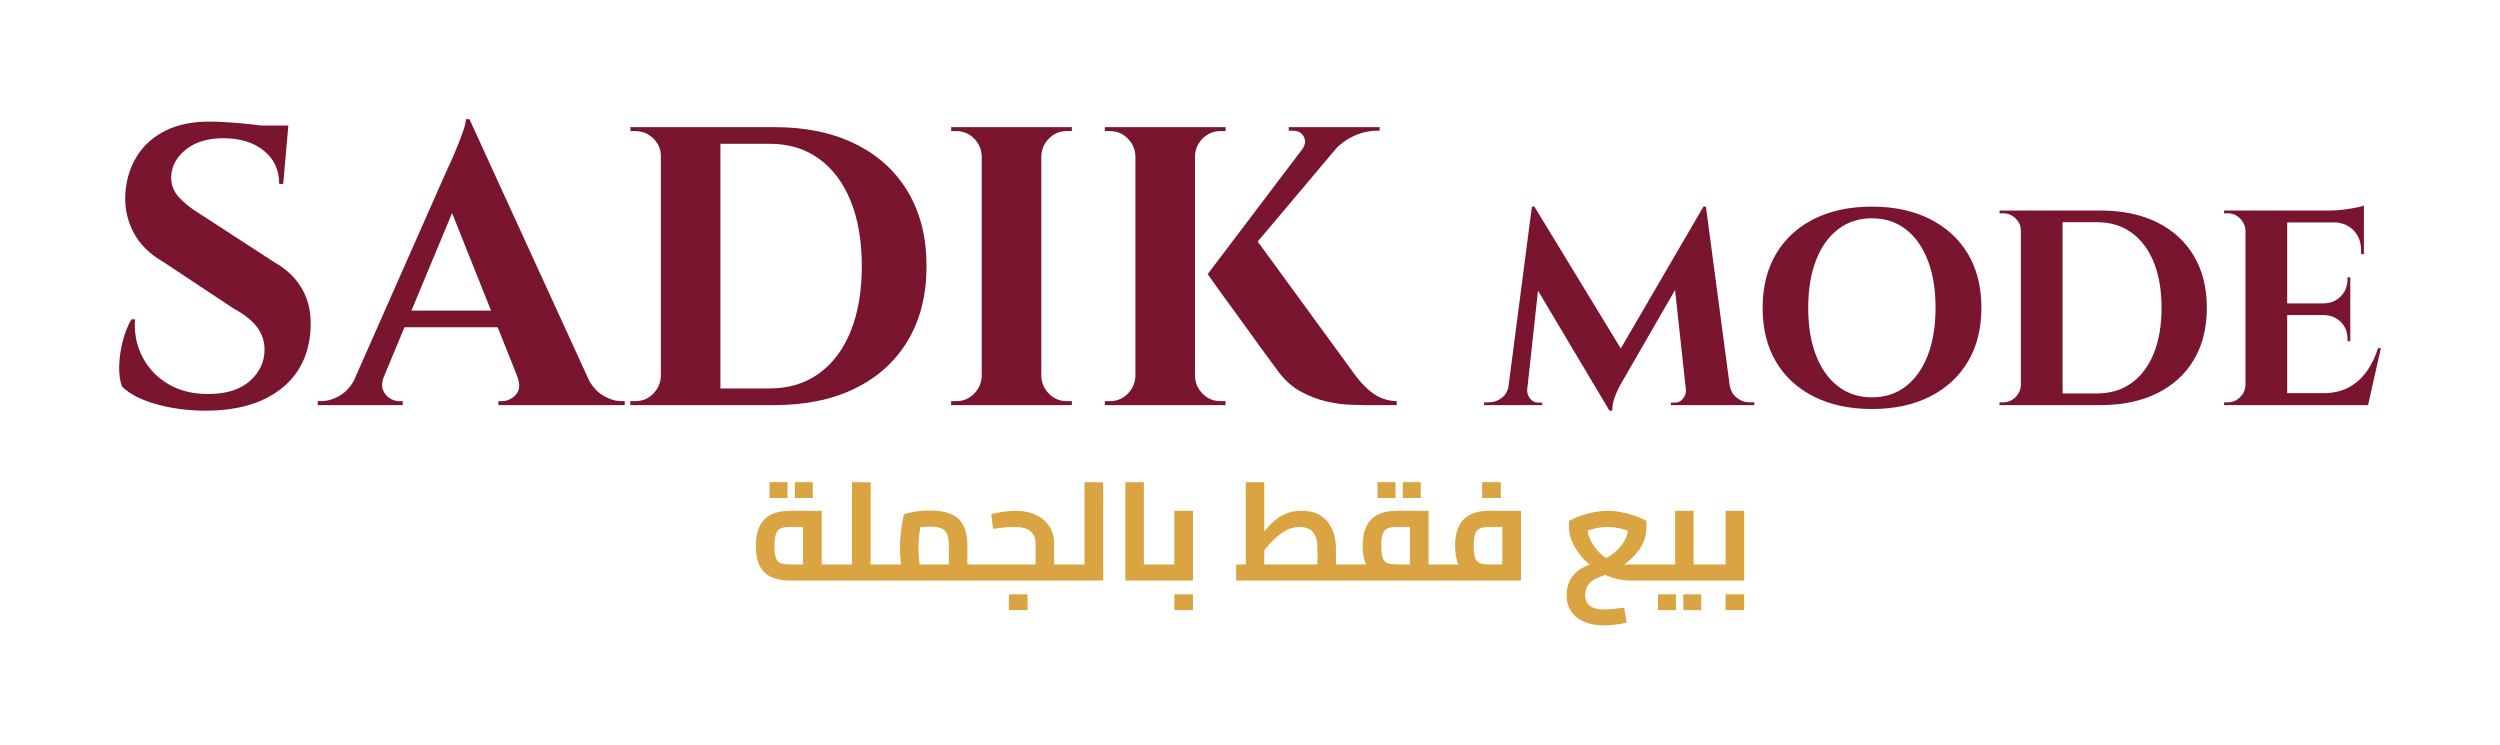
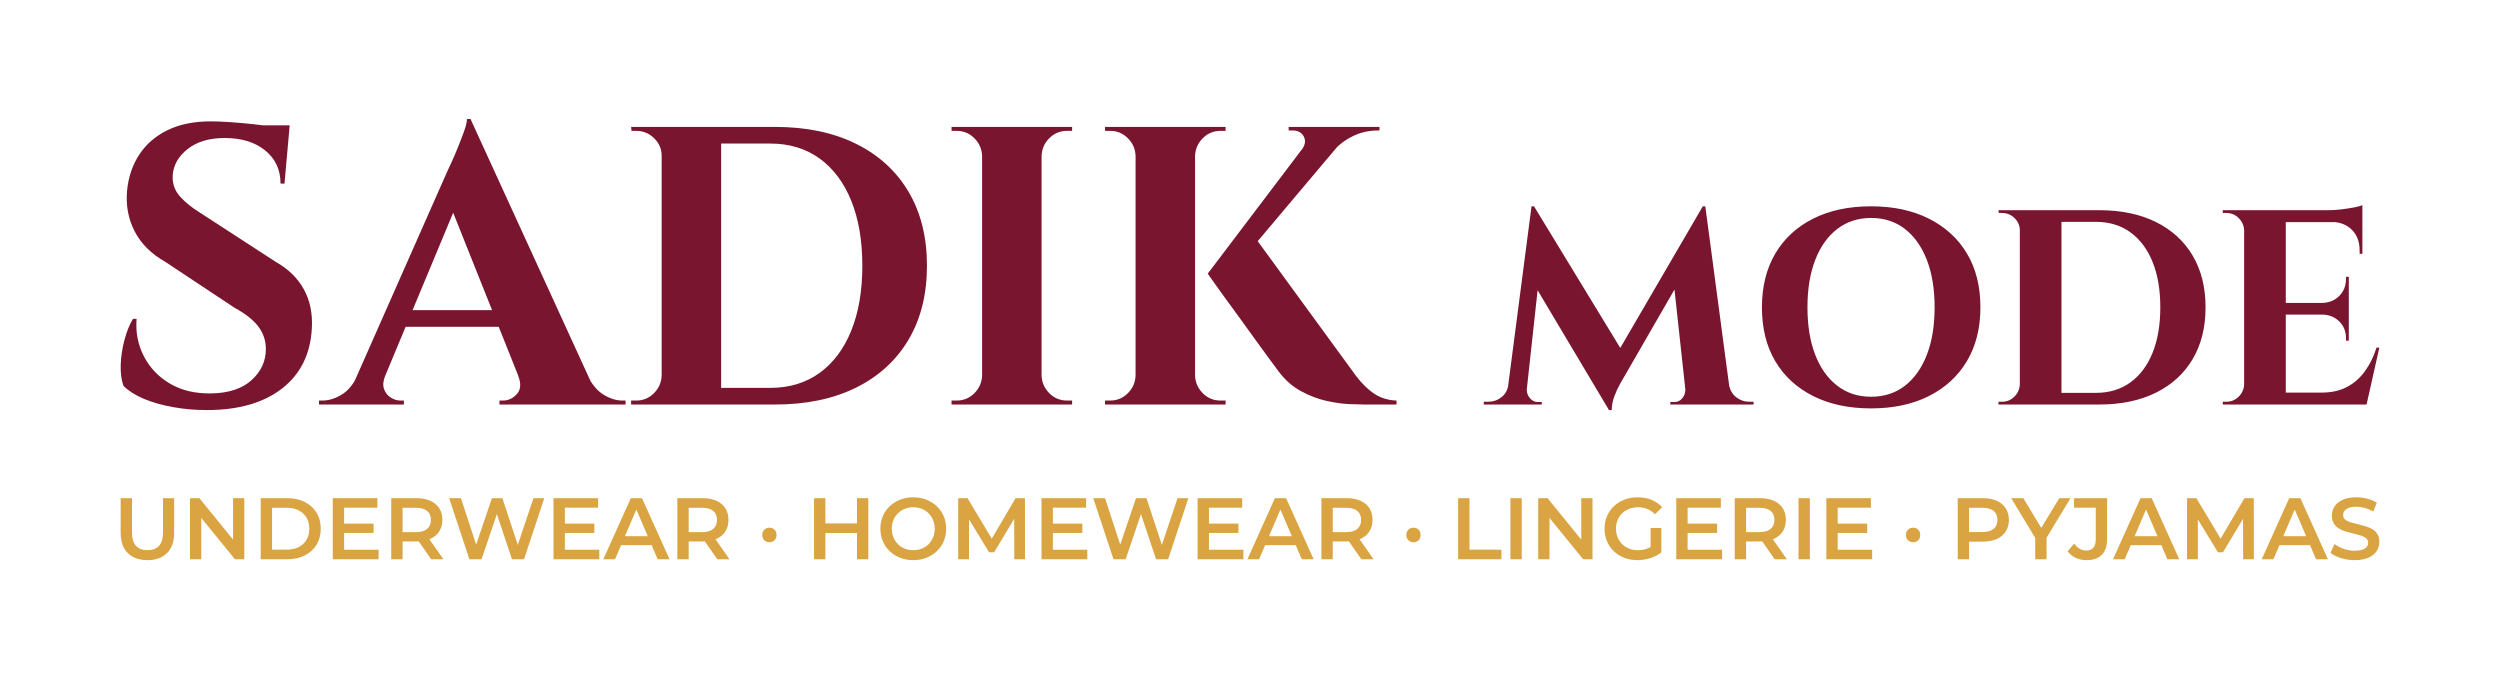
- <svg xmlns="http://www.w3.org/2000/svg" viewBox="0 0 1259.06 374.97" width="1259" height="375">
+ <svg xmlns="http://www.w3.org/2000/svg" viewBox="0 0 1259.06 342.48" width="1259" height="342">
  <path fill="#7A1530" d="M105.422 61.2Q109.422 61.2 115.322 61.6Q121.222 62.0 127.522 62.7Q133.822 63.4 138.522 64.1Q143.222 64.8 145.022 65.6L142.622 92.6H140.622Q140.622 82.2 132.922 75.9Q125.222 69.6 112.422 69.6Q100.822 69.6 93.722 75.2Q86.622 80.8 86.222 88.8Q86.022 94.8 90.022 99.2Q94.022 103.6 100.222 107.4L138.422 132.2Q147.622 137.4 152.322 145.8Q157.022 154.2 156.422 165.4Q155.422 185.0 141.422 195.9Q127.422 206.8 103.422 206.8Q94.622 206.8 86.322 205.3Q78.022 203.8 71.622 201.1Q65.222 198.4 61.422 194.6Q59.822 190.2 60.022 184.0Q60.222 177.8 61.922 171.4Q63.622 165.0 66.222 160.8H68.022Q67.222 171.0 71.722 179.7Q76.222 188.4 84.922 193.5Q93.622 198.6 105.622 198.4Q118.822 198.2 126.022 191.7Q133.222 185.2 133.222 176.0Q133.222 169.8 129.522 164.8Q125.822 159.8 117.422 155.2L82.422 132.0Q71.822 126.0 67.022 116.6Q62.222 107.2 63.222 96.2Q64.222 85.8 69.422 77.9Q74.622 70.0 83.722 65.6Q92.822 61.2 105.422 61.2ZM145.222 63.2 144.822 67.4H121.222V63.2ZM236.422 60.0 301.822 202.8H265.822L224.222 98.6ZM193.422 189.4Q191.822 193.4 192.822 196.2Q193.822 199.0 196.222 200.5Q198.622 202.0 201.022 202.0H202.822V204.0H160.022V202.0Q160.022 202.0 160.922 202.0Q161.822 202.0 161.822 202.0Q166.422 202.0 171.322 199.1Q176.222 196.2 179.422 189.4ZM236.422 60.0 237.222 84.4 187.622 203.4H173.022L224.822 86.2Q225.422 85.0 226.922 81.7Q228.422 78.4 230.122 74.2Q231.822 70.0 233.222 66.1Q234.622 62.2 234.622 60.0ZM257.422 156.4V164.8H198.622V156.4ZM260.422 189.4H295.422Q298.822 196.2 303.622 199.1Q308.422 202.0 313.022 202.0Q313.022 202.0 313.822 202.0Q314.622 202.0 314.622 202.0V204.0H251.022V202.0H252.822Q256.822 202.0 259.822 198.7Q262.822 195.4 260.422 189.4ZM390.022 64.0Q413.622 64.0 430.822 72.5Q448.022 81.0 457.322 96.7Q466.622 112.4 466.622 134.0Q466.622 155.6 457.322 171.3Q448.022 187.0 430.822 195.5Q413.622 204.0 390.022 204.0H342.422L342.222 195.6Q348.022 195.6 354.322 195.6Q360.622 195.6 366.622 195.6Q372.622 195.6 377.322 195.6Q382.022 195.6 384.822 195.6Q387.622 195.6 387.622 195.6Q402.022 195.6 412.422 188.1Q422.822 180.6 428.422 166.8Q434.022 153.0 434.022 134.0Q434.022 115.0 428.422 101.2Q422.822 87.4 412.422 79.9Q402.022 72.4 387.622 72.4Q387.622 72.4 384.722 72.4Q381.822 72.4 376.822 72.4Q371.822 72.4 365.622 72.4Q359.422 72.4 352.822 72.4Q346.222 72.4 340.222 72.4V64.0ZM362.822 64.0V204.0H332.822V64.0ZM333.422 189.4V204.0H317.422V202.0Q317.422 202.0 318.722 202.0Q320.022 202.0 320.022 202.0Q325.222 202.0 328.922 198.3Q332.622 194.6 332.822 189.4ZM333.422 78.6H332.822Q332.822 73.4 329.022 69.7Q325.222 66.0 320.022 66.0Q320.022 66.0 318.822 66.0Q317.622 66.0 317.622 66.0L317.422 64.0H333.422ZM524.422 64.0V204.0H494.422V64.0ZM495.022 189.4V204.0H479.022V202.0Q479.022 202.0 480.322 202.0Q481.622 202.0 481.622 202.0Q486.822 202.0 490.522 198.3Q494.222 194.6 494.422 189.4ZM495.022 78.6H494.422Q494.222 73.4 490.522 69.7Q486.822 66.0 481.622 66.0Q481.622 66.0 480.322 66.0Q479.022 66.0 479.022 66.0V64.0H495.022ZM523.822 189.4H524.422Q524.622 194.6 528.322 198.3Q532.022 202.0 537.222 202.0Q537.222 202.0 538.422 202.0Q539.622 202.0 539.822 202.0V204.0H523.822ZM523.822 78.6V64.0H539.822V66.0Q539.622 66.0 538.422 66.0Q537.222 66.0 537.222 66.0Q532.022 66.0 528.322 69.7Q524.622 73.4 524.422 78.6ZM630.622 117.8 683.022 189.6Q687.622 195.6 692.422 198.7Q697.222 201.8 703.422 202.0V204.0H687.022Q684.822 204.0 679.722 203.8Q674.622 203.6 668.222 202.2Q661.822 200.8 655.322 197.3Q648.822 193.8 644.022 187.4Q643.022 186.0 640.022 182.0Q637.022 178.0 633.022 172.4Q629.022 166.8 624.722 160.9Q620.422 155.0 616.622 149.8Q612.822 144.6 610.522 141.3Q608.222 138.0 608.222 138.0ZM680.822 65.4 620.622 136.8 608.222 138.0 663.222 65.4ZM694.822 64.0V65.8H694.022Q687.422 65.8 681.722 68.5Q676.022 71.2 672.022 75.6L655.822 75.2Q658.222 71.8 656.622 68.8Q655.022 65.8 651.022 65.8H649.022V64.0H694.022ZM601.822 64.0V204.0H571.822V64.0ZM572.422 189.4V204.0H556.422V202.0Q556.622 202.0 557.722 202.0Q558.822 202.0 559.022 202.0Q564.222 202.0 567.922 198.3Q571.622 194.6 571.822 189.4ZM572.422 78.6H571.822Q571.622 73.4 567.922 69.7Q564.222 66.0 559.022 66.0Q558.822 66.0 557.722 66.0Q556.622 66.0 556.422 66.0V64.0H572.422ZM601.222 189.4H601.822Q602.022 194.6 605.722 198.3Q609.422 202.0 614.622 202.0Q614.822 202.0 615.922 202.0Q617.022 202.0 617.222 202.0V204.0H601.222ZM601.222 78.6V64.0H617.222V66.0Q617.022 66.0 615.922 66.0Q614.822 66.0 614.622 66.0Q609.422 66.0 605.722 69.7Q602.022 73.4 601.822 78.6Z" />
  <path fill="#7A1530" d="M857.882 104.04 859.002 119.3 817.422 191.4Q817.422 191.4 816.022 193.85Q814.622 196.3 813.292 199.8Q811.962 203.3 811.962 206.8H810.562L805.102 194.62ZM762.962 193.78V204.0H747.422V202.6Q747.562 202.6 748.612 202.6Q749.662 202.6 749.662 202.6Q753.442 202.6 756.382 200.29Q759.322 197.98 759.882 193.78ZM769.122 196.02Q769.122 196.16 769.122 196.3Q769.122 196.44 769.122 196.72Q769.122 198.96 770.732 200.85Q772.342 202.74 774.582 202.74H776.682V204.0H768.142V196.02ZM771.502 104.04H772.762L777.662 118.04L768.282 204.0H758.482ZM772.762 104.04 818.542 179.22 810.562 206.8 769.122 137.22ZM859.142 104.04 872.442 204.0H849.902L842.902 139.6L857.882 104.04ZM868.102 193.78H871.042Q871.742 197.98 874.682 200.29Q877.622 202.6 881.262 202.6Q881.262 202.6 882.382 202.6Q883.502 202.6 883.502 202.6V204.0H868.102ZM849.062 196.02H850.042V204.0H841.502V202.74H843.602Q845.982 202.74 847.522 200.85Q849.062 198.96 849.062 196.72Q849.062 196.44 849.062 196.3Q849.062 196.16 849.062 196.02ZM942.722 104.04Q959.522 104.04 971.912 110.27Q984.302 116.5 991.092 127.84Q997.882 139.18 997.882 155.0Q997.882 170.68 991.092 182.09Q984.302 193.5 971.912 199.73Q959.522 205.96 942.722 205.96Q925.922 205.96 913.532 199.73Q901.142 193.5 894.422 182.16Q887.702 170.82 887.702 155.0Q887.702 139.32 894.422 127.91Q901.142 116.5 913.532 110.27Q925.922 104.04 942.722 104.04ZM942.722 200.08Q952.662 200.08 959.802 194.55Q966.942 189.02 970.862 178.94Q974.782 168.86 974.782 155.0Q974.782 141.14 970.862 131.06Q966.942 120.98 959.802 115.45Q952.662 109.92 942.722 109.92Q932.922 109.92 925.712 115.45Q918.502 120.98 914.582 131.06Q910.662 141.14 910.662 155.0Q910.662 168.86 914.582 178.94Q918.502 189.02 925.712 194.55Q932.922 200.08 942.722 200.08ZM1057.802 106Q1074.322 106 1086.362 111.95Q1098.402 117.9 1104.912 128.89Q1111.422 139.88 1111.422 155.0Q1111.422 170.12 1104.912 181.11Q1098.402 192.1 1086.362 198.05Q1074.322 204.0 1057.802 204.0H1024.482L1024.342 198.12Q1028.402 198.12 1032.812 198.12Q1037.222 198.12 1041.422 198.12Q1045.622 198.12 1048.912 198.12Q1052.202 198.12 1054.162 198.12Q1056.122 198.12 1056.122 198.12Q1066.202 198.12 1073.482 192.87Q1080.762 187.62 1084.682 177.96Q1088.602 168.3 1088.602 155.0Q1088.602 141.7 1084.682 132.04Q1080.762 122.38 1073.482 117.13Q1066.202 111.88 1056.122 111.88Q1056.122 111.88 1054.092 111.88Q1052.062 111.88 1048.562 111.88Q1045.062 111.88 1040.722 111.88Q1036.382 111.88 1031.762 111.88Q1027.142 111.88 1022.942 111.88V106ZM1038.762 106V204.0H1017.762V106ZM1018.182 193.78V204.0H1006.982V202.6Q1006.982 202.6 1007.892 202.6Q1008.802 202.6 1008.802 202.6Q1012.442 202.6 1015.032 200.01Q1017.622 197.42 1017.762 193.78ZM1018.182 116.22H1017.762Q1017.762 112.58 1015.102 109.99Q1012.442 107.4 1008.802 107.4Q1008.802 107.4 1007.962 107.4Q1007.122 107.4 1007.122 107.4L1006.982 106H1018.182ZM1151.882 106V204.0H1130.882V106ZM1188.842 197.98 1192.202 204.0H1151.462V197.98ZM1183.662 152.76V158.64H1151.462V152.76ZM1190.522 106V112.02H1151.462V106ZM1199.062 175.3 1192.622 204.0H1165.182L1170.222 197.98Q1177.222 197.98 1182.542 195.25Q1187.862 192.52 1191.642 187.41Q1195.422 182.3 1197.662 175.3ZM1183.662 158.36V171.8H1182.262V170.68Q1182.262 165.5 1178.902 162.14Q1175.542 158.78 1170.362 158.64V158.36ZM1183.662 139.6V153.04H1170.362V152.76Q1175.542 152.62 1178.902 149.19Q1182.262 145.76 1182.262 140.58V139.6ZM1190.522 111.6V127.98H1189.122V126.3Q1189.122 119.86 1185.272 115.94Q1181.422 112.02 1174.842 111.88V111.6ZM1190.522 103.48V107.54L1173.442 106Q1176.522 106 1179.952 105.58Q1183.382 105.16 1186.322 104.6Q1189.262 104.04 1190.522 103.48ZM1131.302 193.78V204.0H1120.102V202.6Q1120.102 202.6 1121.012 202.6Q1121.922 202.6 1121.922 202.6Q1125.562 202.6 1128.152 200.01Q1130.742 197.42 1130.882 193.78ZM1131.302 116.22H1130.882Q1130.742 112.58 1128.152 109.99Q1125.562 107.4 1121.922 107.4Q1121.922 107.4 1121.012 107.4Q1120.102 107.4 1120.102 107.4V106H1131.302Z" />
-   <path fill="#D9A441" d="M398.006 292.36Q392.056 292.36 388.206 290.47Q384.356 288.58 382.501 284.73Q380.646 280.88 380.646 275.0Q380.646 269.12 382.501 265.165Q384.356 261.21 388.206 259.215Q392.056 257.22 398.006 257.22H413.826V287.95H404.446V263.31L406.756 265.34H398.006Q395.136 265.34 393.386 266.005Q391.636 266.67 390.831 268.735Q390.026 270.8 390.026 275.0Q390.026 278.99 390.761 280.985Q391.496 282.98 393.246 283.61Q394.996 284.24 398.006 284.24H421.176V292.36ZM421.176 292.36V284.24Q421.596 284.24 421.841 284.52Q422.086 284.8 422.261 285.36Q422.436 285.92 422.506 286.655Q422.576 287.39 422.576 288.3Q422.576 289.21 422.506 289.98Q422.436 290.75 422.261 291.275Q422.086 291.8 421.841 292.08Q421.596 292.36 421.176 292.36ZM387.576 250.78V242.8H396.606V250.78ZM400.316 250.78V242.8H409.346V250.78ZM438.466 292.36V284.24H445.816V292.36ZM421.176 292.36Q420.756 292.36 420.511 292.08Q420.266 291.8 420.091 291.275Q419.916 290.75 419.846 289.98Q419.776 289.21 419.776 288.3Q419.776 287.04 419.916 286.165Q420.056 285.29 420.371 284.765Q420.686 284.24 421.176 284.24ZM429.086 292.36V242.87H438.466V292.36ZM421.176 292.36V284.24H429.086V292.36ZM445.816 292.36V284.24Q446.236 284.24 446.516 284.52Q446.796 284.8 446.936 285.36Q447.076 285.92 447.146 286.655Q447.216 287.39 447.216 288.3Q447.216 289.21 447.146 289.98Q447.076 290.75 446.936 291.275Q446.796 291.8 446.516 292.08Q446.236 292.36 445.816 292.36ZM487.186 292.36V284.24H494.606V292.36ZM445.816 292.36Q445.396 292.36 445.151 292.08Q444.906 291.8 444.731 291.275Q444.556 290.75 444.486 289.98Q444.416 289.21 444.416 288.3Q444.416 287.04 444.556 286.165Q444.696 285.29 445.011 284.765Q445.326 284.24 445.816 284.24ZM445.816 292.36V284.24H482.146L477.876 287.88V275.0Q477.876 271.22 477.036 269.085Q476.196 266.95 474.131 266.075Q472.066 265.2 468.426 265.2Q465.556 265.2 462.791 265.585Q460.026 265.97 458.486 266.6L464.296 261.14Q463.876 262.75 463.491 265.2Q463.106 267.65 462.826 270.415Q462.546 273.18 462.546 275.84Q462.546 278.29 462.791 280.95Q463.036 283.61 463.351 285.64Q463.666 287.67 463.876 288.44L454.986 290.89Q454.706 289.91 454.286 287.67Q453.866 285.43 453.551 282.35Q453.236 279.27 453.236 275.84Q453.236 272.34 453.586 269.085Q453.936 265.83 454.391 263.205Q454.846 260.58 455.266 258.97Q456.946 258.34 460.516 257.71Q464.086 257.08 468.426 257.08Q474.726 257.08 478.891 258.83Q483.056 260.58 485.121 264.5Q487.186 268.42 487.186 275.07V292.36ZM494.606 292.36V284.24Q494.956 284.24 495.236 284.52Q495.516 284.8 495.656 285.36Q495.796 285.92 495.901 286.655Q496.006 287.39 496.006 288.3Q496.006 289.21 495.901 289.98Q495.796 290.75 495.656 291.275Q495.516 291.8 495.236 292.08Q494.956 292.36 494.606 292.36ZM530.866 292.36V284.24H538.286V292.36ZM494.606 292.36Q494.186 292.36 493.941 292.08Q493.696 291.8 493.521 291.275Q493.346 290.75 493.276 289.98Q493.206 289.21 493.206 288.3Q493.206 287.04 493.346 286.165Q493.486 285.29 493.801 284.765Q494.116 284.24 494.606 284.24ZM494.606 292.36V284.24H524.706L521.556 286.83V273.88Q521.556 269.68 518.931 267.51Q516.306 265.34 510.636 265.34Q509.026 265.34 506.226 265.585Q503.426 265.83 500.136 266.32L499.226 258.9Q502.236 258.2 505.351 257.71Q508.466 257.22 511.476 257.22Q517.216 257.22 521.556 259.215Q525.896 261.21 528.381 264.92Q530.866 268.63 530.866 273.88V292.36ZM538.286 292.36V284.24Q538.636 284.24 538.916 284.52Q539.196 284.8 539.336 285.36Q539.476 285.92 539.581 286.655Q539.686 287.39 539.686 288.3Q539.686 289.21 539.581 289.98Q539.476 290.75 539.336 291.275Q539.196 291.8 538.916 292.08Q538.636 292.36 538.286 292.36ZM508.116 307.27V299.29H517.496V307.27ZM546.196 292.36V242.87H555.576V292.36ZM538.286 292.36V284.24H546.196V292.36ZM538.286 292.36Q537.866 292.36 537.621 292.08Q537.376 291.8 537.201 291.275Q537.026 290.75 536.956 289.98Q536.886 289.21 536.886 288.3Q536.886 287.04 537.026 286.165Q537.166 285.29 537.481 284.765Q537.796 284.24 538.286 284.24ZM576.086 292.36V284.24H584.066V292.36ZM566.776 292.36V242.87H576.086V292.36ZM584.066 292.36V284.24Q584.486 284.24 584.731 284.52Q584.976 284.8 585.151 285.36Q585.326 285.92 585.396 286.655Q585.466 287.39 585.466 288.3Q585.466 289.21 585.396 289.98Q585.326 290.75 585.151 291.275Q584.976 291.8 584.731 292.08Q584.486 292.36 584.066 292.36ZM584.066 292.36V284.24H596.876L591.416 288.79V257.22H600.796V292.36ZM584.066 292.36Q583.646 292.36 583.401 292.08Q583.156 291.8 582.981 291.275Q582.806 290.75 582.736 289.98Q582.666 289.21 582.666 288.3Q582.666 287.04 582.806 286.165Q582.946 285.29 583.261 284.765Q583.576 284.24 584.066 284.24ZM591.416 307.27V299.29H600.796V307.27ZM672.826 292.36V284.24H680.246V292.36ZM622.566 292.36V284.24H671.426L663.516 291.1V276.4Q663.516 272.41 662.466 269.995Q661.416 267.58 659.421 266.46Q657.426 265.34 654.626 265.34Q651.616 265.34 648.956 266.53Q646.296 267.72 643.951 269.61Q641.606 271.5 639.646 273.67Q637.686 275.84 636.146 277.835Q634.606 279.83 633.486 281.23L631.386 274.44Q634.256 270.8 636.741 267.65Q639.226 264.5 641.956 262.155Q644.686 259.81 647.976 258.515Q651.266 257.22 655.606 257.22Q660.296 257.22 663.551 258.795Q666.806 260.37 668.906 263.1Q671.006 265.83 671.916 269.26Q672.826 272.69 672.826 276.4V292.36ZM627.396 284.24V242.87H636.706V284.24ZM680.246 292.36V284.24Q680.666 284.24 680.946 284.52Q681.226 284.8 681.366 285.36Q681.506 285.92 681.576 286.655Q681.646 287.39 681.646 288.3Q681.646 289.21 681.576 289.98Q681.506 290.75 681.366 291.275Q681.226 291.8 680.946 292.08Q680.666 292.36 680.246 292.36ZM719.446 292.36V284.24H726.796V292.36ZM680.246 292.36Q679.826 292.36 679.581 292.08Q679.336 291.8 679.161 291.275Q678.986 290.75 678.916 289.98Q678.846 289.21 678.846 288.3Q678.846 287.04 678.986 286.165Q679.126 285.29 679.441 284.765Q679.756 284.24 680.246 284.24ZM680.246 292.36V284.24H712.936L710.066 286.69V263.31L712.446 265.34H703.626Q700.546 265.34 698.796 266.11Q697.046 266.88 696.346 268.945Q695.646 271.01 695.646 274.79Q695.646 278.92 696.346 280.915Q697.046 282.91 698.796 283.575Q700.546 284.24 703.626 284.24V291.52Q697.676 291.52 693.826 289.84Q689.976 288.16 688.121 284.485Q686.266 280.81 686.266 274.79Q686.266 269.05 688.121 265.13Q689.976 261.21 693.826 259.215Q697.676 257.22 703.626 257.22H719.446V292.36ZM726.796 292.36V284.24Q727.216 284.24 727.496 284.52Q727.776 284.8 727.916 285.36Q728.056 285.92 728.126 286.655Q728.196 287.39 728.196 288.3Q728.196 289.21 728.126 289.98Q728.056 290.75 727.916 291.275Q727.776 291.8 727.496 292.08Q727.216 292.36 726.796 292.36ZM693.756 250.78V242.8H702.786V250.78ZM706.496 250.78V242.8H715.526V250.78ZM726.796 292.36V284.24H759.486L756.616 286.69V263.31L758.996 265.34H750.176Q747.096 265.34 745.346 266.11Q743.596 266.88 742.896 268.945Q742.196 271.01 742.196 274.79Q742.196 278.92 742.896 280.915Q743.596 282.91 745.346 283.575Q747.096 284.24 750.176 284.24V291.52Q744.226 291.52 740.376 289.84Q736.526 288.16 734.671 284.485Q732.816 280.81 732.816 274.79Q732.816 269.05 734.671 265.13Q736.526 261.21 740.376 259.215Q744.226 257.22 750.176 257.22H765.996V292.36ZM726.796 292.36Q726.376 292.36 726.131 292.08Q725.886 291.8 725.711 291.275Q725.536 290.75 725.466 289.98Q725.396 289.21 725.396 288.3Q725.396 287.04 725.536 286.165Q725.676 285.29 725.991 284.765Q726.306 284.24 726.796 284.24ZM746.466 250.78V242.8H755.846V250.78ZM817.936 306.01 819.266 313.57Q816.116 314.2 813.281 314.585Q810.446 314.97 807.786 314.97Q802.116 314.97 797.881 313.15Q793.646 311.33 791.301 307.865Q788.956 304.4 788.956 299.64Q788.956 295.37 790.776 292.045Q792.596 288.72 795.956 286.55Q799.316 284.38 803.726 283.61L804.496 283.05Q806.526 282.35 808.696 281.195Q810.866 280.04 812.861 278.43Q814.856 276.82 816.396 274.895Q817.936 272.97 818.881 270.8Q819.826 268.63 819.826 266.32V261.84L824.306 269.26Q820.666 267.3 816.851 266.32Q813.036 265.34 809.676 265.34Q806.246 265.34 802.466 266.32Q798.686 267.3 795.046 269.26L799.526 261.84V266.32Q799.526 268.49 800.541 270.94Q801.556 273.39 803.306 275.735Q805.056 278.08 807.436 280.005Q809.816 281.93 812.616 283.085Q815.416 284.24 818.356 284.24H832.496V292.36H821.366Q815.906 292.36 811.146 290.61Q806.386 288.86 802.536 285.955Q798.686 283.05 795.921 279.585Q793.156 276.12 791.686 272.655Q790.216 269.19 790.216 266.32V262.33Q793.226 260.65 796.621 259.53Q800.016 258.41 803.376 257.815Q806.736 257.22 809.676 257.22Q812.616 257.22 815.976 257.815Q819.336 258.41 822.731 259.53Q826.126 260.65 829.136 262.33V266.32Q829.136 269.89 827.596 273.215Q826.056 276.54 823.431 279.41Q820.806 282.28 817.516 284.59Q814.226 286.9 810.726 288.44Q810.166 288.72 809.116 289.175Q808.066 289.63 806.911 290.085Q805.756 290.54 804.916 290.855Q804.076 291.17 803.866 291.31Q802.466 291.94 801.206 293.025Q799.946 294.11 799.141 295.72Q798.336 297.33 798.336 299.71Q798.336 303.21 800.681 305.065Q803.026 306.92 807.786 306.92Q809.466 306.92 811.951 306.675Q814.436 306.43 817.936 306.01ZM832.496 292.36V284.24Q832.916 284.24 833.161 284.52Q833.406 284.8 833.581 285.36Q833.756 285.92 833.826 286.655Q833.896 287.39 833.896 288.3Q833.896 289.21 833.826 289.98Q833.756 290.75 833.581 291.275Q833.406 291.8 833.161 292.08Q832.916 292.36 832.496 292.36ZM852.936 292.36V284.24H861.686V292.36ZM861.686 292.36V284.24Q862.036 284.24 862.316 284.52Q862.596 284.8 862.736 285.36Q862.876 285.92 862.981 286.655Q863.086 287.39 863.086 288.3Q863.086 289.21 862.981 289.98Q862.876 290.75 862.736 291.275Q862.596 291.8 862.351 292.08Q862.106 292.36 861.686 292.36ZM832.496 292.36Q832.076 292.36 831.831 292.08Q831.586 291.8 831.411 291.275Q831.236 290.75 831.166 289.98Q831.096 289.21 831.096 288.3Q831.096 287.04 831.236 286.165Q831.376 285.29 831.691 284.765Q832.006 284.24 832.496 284.24ZM832.496 292.36V284.24H849.086L843.626 288.79V257.22H852.936V292.36ZM835.016 307.27V299.29H844.046V307.27ZM847.756 307.27V299.29H856.786V307.27ZM861.686 292.36V284.24H874.496L869.036 288.79V257.22H878.416V292.36ZM861.686 292.36Q861.266 292.36 861.021 292.08Q860.776 291.8 860.601 291.275Q860.426 290.75 860.356 289.98Q860.286 289.21 860.286 288.3Q860.286 287.04 860.426 286.165Q860.566 285.29 860.881 284.765Q861.196 284.24 861.686 284.24ZM869.036 307.27V299.29H878.416V307.27Z" />
+   <path fill="#D9A441" d="M73.508 282.48Q67.172 282.48 63.586 278.916Q60.0 275.352 60.0 268.62V251.24H65.72V268.4Q65.72 273.152 67.766 275.308Q69.812 277.464 73.552 277.464Q77.292 277.464 79.316 275.308Q81.34 273.152 81.34 268.4V251.24H86.972V268.62Q86.972 275.352 83.386 278.916Q79.8 282.48 73.508 282.48ZM94.981 282.04V251.24H99.689L119.005 274.956H116.673V251.24H122.349V282.04H117.641L98.325 258.324H100.657V282.04ZM130.622 282.04V251.24H144.086Q149.102 251.24 152.886 253.176Q156.67 255.112 158.782 258.544Q160.894 261.976 160.894 266.64Q160.894 271.26 158.782 274.714Q156.67 278.168 152.886 280.104Q149.102 282.04 144.086 282.04ZM136.342 277.2H143.822Q147.254 277.2 149.806 275.88Q152.358 274.56 153.744 272.184Q155.13 269.808 155.13 266.64Q155.13 263.428 153.744 261.074Q152.358 258.72 149.806 257.4Q147.254 256.08 143.822 256.08H136.342ZM166.967 282.04V251.24H189.451V256.036H172.687V277.244H190.067V282.04ZM172.247 268.752V264.044H187.559V268.752ZM196.447 282.04V251.24H209.075Q215.235 251.24 218.733 254.144Q222.231 257.048 222.231 262.196Q222.231 265.584 220.647 268.026Q219.063 270.468 216.137 271.766Q213.211 273.064 209.119 273.064H199.615L202.167 270.468V282.04ZM216.599 282.04 208.811 270.864H214.927L222.759 282.04ZM202.167 271.084 199.615 268.356H208.855Q212.639 268.356 214.553 266.728Q216.467 265.1 216.467 262.196Q216.467 259.248 214.553 257.664Q212.639 256.08 208.855 256.08H199.615L202.167 253.264ZM235.872 282.04 225.664 251.24H231.604L240.712 279.092H237.764L247.224 251.24H252.504L261.7 279.092H258.84L268.168 251.24H273.624L263.416 282.04H257.344L248.94 256.916H250.524L241.988 282.04ZM278.289 282.04V251.24H300.773V256.036H284.009V277.244H301.389V282.04ZM283.569 268.752V264.044H298.881V268.752ZM303.414 282.04 317.274 251.24H322.906L336.81 282.04H330.826L318.902 254.276H321.19L309.31 282.04ZM309.794 274.912 311.334 270.424H327.966L329.506 274.912ZM340.727 282.04V251.24H353.355Q359.515 251.24 363.013 254.144Q366.511 257.048 366.511 262.196Q366.511 265.584 364.927 268.026Q363.343 270.468 360.417 271.766Q357.491 273.064 353.399 273.064H343.895L346.447 270.468V282.04ZM360.879 282.04 353.091 270.864H359.207L367.039 282.04ZM346.447 271.084 343.895 268.356H353.135Q356.919 268.356 358.833 266.728Q360.747 265.1 360.747 262.196Q360.747 259.248 358.833 257.664Q356.919 256.08 353.135 256.08H343.895L346.447 253.264ZM387.149 273.46Q385.653 273.46 384.597 272.448Q383.541 271.436 383.541 269.764Q383.541 268.136 384.597 267.124Q385.653 266.112 387.149 266.112Q388.733 266.112 389.745 267.124Q390.757 268.136 390.757 269.764Q390.757 271.436 389.745 272.448Q388.733 273.46 387.149 273.46ZM431.326 282.04V251.24H437.046V282.04ZM409.678 282.04V251.24H415.398V282.04ZM414.914 268.84V263.956H431.766V268.84ZM459.751 282.48Q456.143 282.48 453.107 281.292Q450.071 280.104 447.827 277.97Q445.583 275.836 444.351 272.954Q443.119 270.072 443.119 266.64Q443.119 263.208 444.351 260.326Q445.583 257.444 447.827 255.31Q450.071 253.176 453.107 251.988Q456.143 250.8 459.707 250.8Q463.315 250.8 466.329 251.988Q469.343 253.176 471.587 255.31Q473.831 257.444 475.063 260.326Q476.295 263.208 476.295 266.64Q476.295 270.072 475.063 272.976Q473.831 275.88 471.587 277.992Q469.343 280.104 466.329 281.292Q463.315 282.48 459.751 282.48ZM459.707 277.464Q462.039 277.464 464.019 276.672Q465.999 275.88 467.451 274.406Q468.903 272.932 469.717 270.974Q470.531 269.016 470.531 266.64Q470.531 264.264 469.717 262.306Q468.903 260.348 467.451 258.874Q465.999 257.4 464.019 256.608Q462.039 255.816 459.707 255.816Q457.375 255.816 455.417 256.608Q453.459 257.4 451.985 258.874Q450.511 260.348 449.697 262.306Q448.883 264.264 448.883 266.64Q448.883 268.972 449.697 270.952Q450.511 272.932 451.963 274.406Q453.415 275.88 455.395 276.672Q457.375 277.464 459.707 277.464ZM482.368 282.04V251.24H487.076L500.54 273.724H498.076L511.32 251.24H516.028L516.072 282.04H510.66L510.616 259.732H511.76L500.496 278.52H497.944L486.504 259.732H487.824V282.04ZM524.389 282.04V251.24H546.873V256.036H530.109V277.244H547.489V282.04ZM529.669 268.752V264.044H544.981V268.752ZM560.69 282.04 550.482 251.24H556.422L565.53 279.092H562.582L572.042 251.24H577.322L586.518 279.092H583.658L592.986 251.24H598.442L588.234 282.04H582.162L573.758 256.916H575.342L566.806 282.04ZM603.107 282.04V251.24H625.591V256.036H608.827V277.244H626.207V282.04ZM608.387 268.752V264.044H623.699V268.752ZM628.231 282.04 642.091 251.24H647.723L661.627 282.04H655.643L643.719 254.276H646.007L634.127 282.04ZM634.611 274.912 636.151 270.424H652.783L654.323 274.912ZM665.544 282.04V251.24H678.172Q684.332 251.24 687.83 254.144Q691.328 257.048 691.328 262.196Q691.328 265.584 689.744 268.026Q688.16 270.468 685.234 271.766Q682.308 273.064 678.216 273.064H668.712L671.264 270.468V282.04ZM685.696 282.04 677.908 270.864H684.024L691.856 282.04ZM671.264 271.084 668.712 268.356H677.952Q681.736 268.356 683.65 266.728Q685.564 265.1 685.564 262.196Q685.564 259.248 683.65 257.664Q681.736 256.08 677.952 256.08H668.712L671.264 253.264ZM711.966 273.46Q710.47 273.46 709.414 272.448Q708.358 271.436 708.358 269.764Q708.358 268.136 709.414 267.124Q710.47 266.112 711.966 266.112Q713.55 266.112 714.562 267.124Q715.574 268.136 715.574 269.764Q715.574 271.436 714.562 272.448Q713.55 273.46 711.966 273.46ZM734.496 282.04V251.24H740.216V277.2H756.32V282.04ZM760.853 282.04V251.24H766.573V282.04ZM774.889 282.04V251.24H779.597L798.913 274.956H796.581V251.24H802.257V282.04H797.549L778.233 258.324H780.565V282.04ZM824.918 282.48Q821.31 282.48 818.296 281.314Q815.282 280.148 813.038 278.014Q810.794 275.88 809.562 272.976Q808.33 270.072 808.33 266.64Q808.33 263.208 809.562 260.304Q810.794 257.4 813.06 255.266Q815.326 253.132 818.362 251.966Q821.398 250.8 825.006 250.8Q828.922 250.8 832.068 252.076Q835.214 253.352 837.37 255.816L833.762 259.336Q831.958 257.532 829.868 256.674Q827.778 255.816 825.27 255.816Q822.85 255.816 820.782 256.608Q818.714 257.4 817.218 258.852Q815.722 260.304 814.908 262.284Q814.094 264.264 814.094 266.64Q814.094 268.972 814.908 270.952Q815.722 272.932 817.218 274.406Q818.714 275.88 820.738 276.672Q822.762 277.464 825.226 277.464Q827.514 277.464 829.648 276.738Q831.782 276.012 833.718 274.296L836.974 278.564Q834.554 280.5 831.364 281.49Q828.174 282.48 824.918 282.48ZM836.974 278.564 831.562 277.816V266.288H836.974ZM844.499 282.04V251.24H866.983V256.036H850.219V277.244H867.599V282.04ZM849.779 268.752V264.044H865.091V268.752ZM873.98 282.04V251.24H886.608Q892.768 251.24 896.266 254.144Q899.764 257.048 899.764 262.196Q899.764 265.584 898.18 268.026Q896.596 270.468 893.67 271.766Q890.744 273.064 886.652 273.064H877.148L879.7 270.468V282.04ZM894.132 282.04 886.344 270.864H892.46L900.292 282.04ZM879.7 271.084 877.148 268.356H886.388Q890.172 268.356 892.086 266.728Q894 265.1 894 262.196Q894 259.248 892.086 257.664Q890.172 256.08 886.388 256.08H877.148L879.7 253.264ZM906.145 282.04V251.24H911.865V282.04ZM920.182 282.04V251.24H942.666V256.036H925.902V277.244H943.282V282.04ZM925.462 268.752V264.044H940.774V268.752ZM963.919 273.46Q962.423 273.46 961.367 272.448Q960.311 271.436 960.311 269.764Q960.311 268.136 961.367 267.124Q962.423 266.112 963.919 266.112Q965.503 266.112 966.515 267.124Q967.527 268.136 967.527 269.764Q967.527 271.436 966.515 272.448Q965.503 273.46 963.919 273.46ZM986.449 282.04V251.24H999.121Q1003.213 251.24 1006.139 252.56Q1009.065 253.88 1010.649 256.344Q1012.233 258.808 1012.233 262.196Q1012.233 265.584 1010.649 268.048Q1009.065 270.512 1006.139 271.832Q1003.213 273.152 999.121 273.152H989.617L992.169 270.468V282.04ZM992.169 271.084 989.617 268.312H998.857Q1002.641 268.312 1004.555 266.706Q1006.469 265.1 1006.469 262.196Q1006.469 259.248 1004.555 257.664Q1002.641 256.08 998.857 256.08H989.617L992.169 253.264ZM1025.522 282.04V269.852L1026.798 273.372L1013.422 251.24H1019.538L1030.274 269.06H1026.842L1037.666 251.24H1043.298L1029.922 273.372L1031.242 269.852V282.04ZM1051.395 282.48Q1048.447 282.48 1045.961 281.336Q1043.475 280.192 1041.891 278.036L1045.147 274.12Q1046.423 275.88 1047.941 276.76Q1049.459 277.64 1051.263 277.64Q1056.059 277.64 1056.059 271.964V256.036H1045.103V251.24H1061.779V271.656Q1061.779 277.112 1059.117 279.796Q1056.455 282.48 1051.395 282.48ZM1064.772 282.04 1078.632 251.24H1084.264L1098.168 282.04H1092.184L1080.26 254.276H1082.548L1070.668 282.04ZM1071.152 274.912 1072.692 270.424H1089.324L1090.864 274.912ZM1102.085 282.04V251.24H1106.793L1120.257 273.724H1117.793L1131.037 251.24H1135.745L1135.789 282.04H1130.377L1130.333 259.732H1131.477L1120.213 278.52H1117.661L1106.221 259.732H1107.541V282.04ZM1139.749 282.04 1153.609 251.24H1159.241L1173.145 282.04H1167.161L1155.237 254.276H1157.525L1145.645 282.04ZM1146.129 274.912 1147.669 270.424H1164.301L1165.841 274.912ZM1186.61 282.48Q1183.002 282.48 1179.702 281.446Q1176.402 280.412 1174.466 278.784L1176.446 274.34Q1178.294 275.792 1181.022 276.76Q1183.75 277.728 1186.61 277.728Q1189.03 277.728 1190.526 277.2Q1192.022 276.672 1192.726 275.77Q1193.43 274.868 1193.43 273.724Q1193.43 272.316 1192.418 271.458Q1191.406 270.6 1189.8 270.094Q1188.194 269.588 1186.236 269.148Q1184.278 268.708 1182.32 268.114Q1180.362 267.52 1178.756 266.574Q1177.15 265.628 1176.138 264.044Q1175.126 262.46 1175.126 259.996Q1175.126 257.488 1176.468 255.398Q1177.81 253.308 1180.56 252.054Q1183.31 250.8 1187.534 250.8Q1190.306 250.8 1193.034 251.504Q1195.762 252.208 1197.786 253.528L1195.982 257.972Q1193.914 256.74 1191.714 256.146Q1189.514 255.552 1187.49 255.552Q1185.114 255.552 1183.64 256.124Q1182.166 256.696 1181.484 257.62Q1180.802 258.544 1180.802 259.732Q1180.802 261.14 1181.792 261.998Q1182.782 262.856 1184.388 263.34Q1185.994 263.824 1187.974 264.286Q1189.954 264.748 1191.912 265.32Q1193.87 265.892 1195.476 266.816Q1197.082 267.74 1198.072 269.324Q1199.062 270.908 1199.062 273.328Q1199.062 275.792 1197.72 277.882Q1196.378 279.972 1193.606 281.226Q1190.834 282.48 1186.61 282.48Z" />
</svg>
